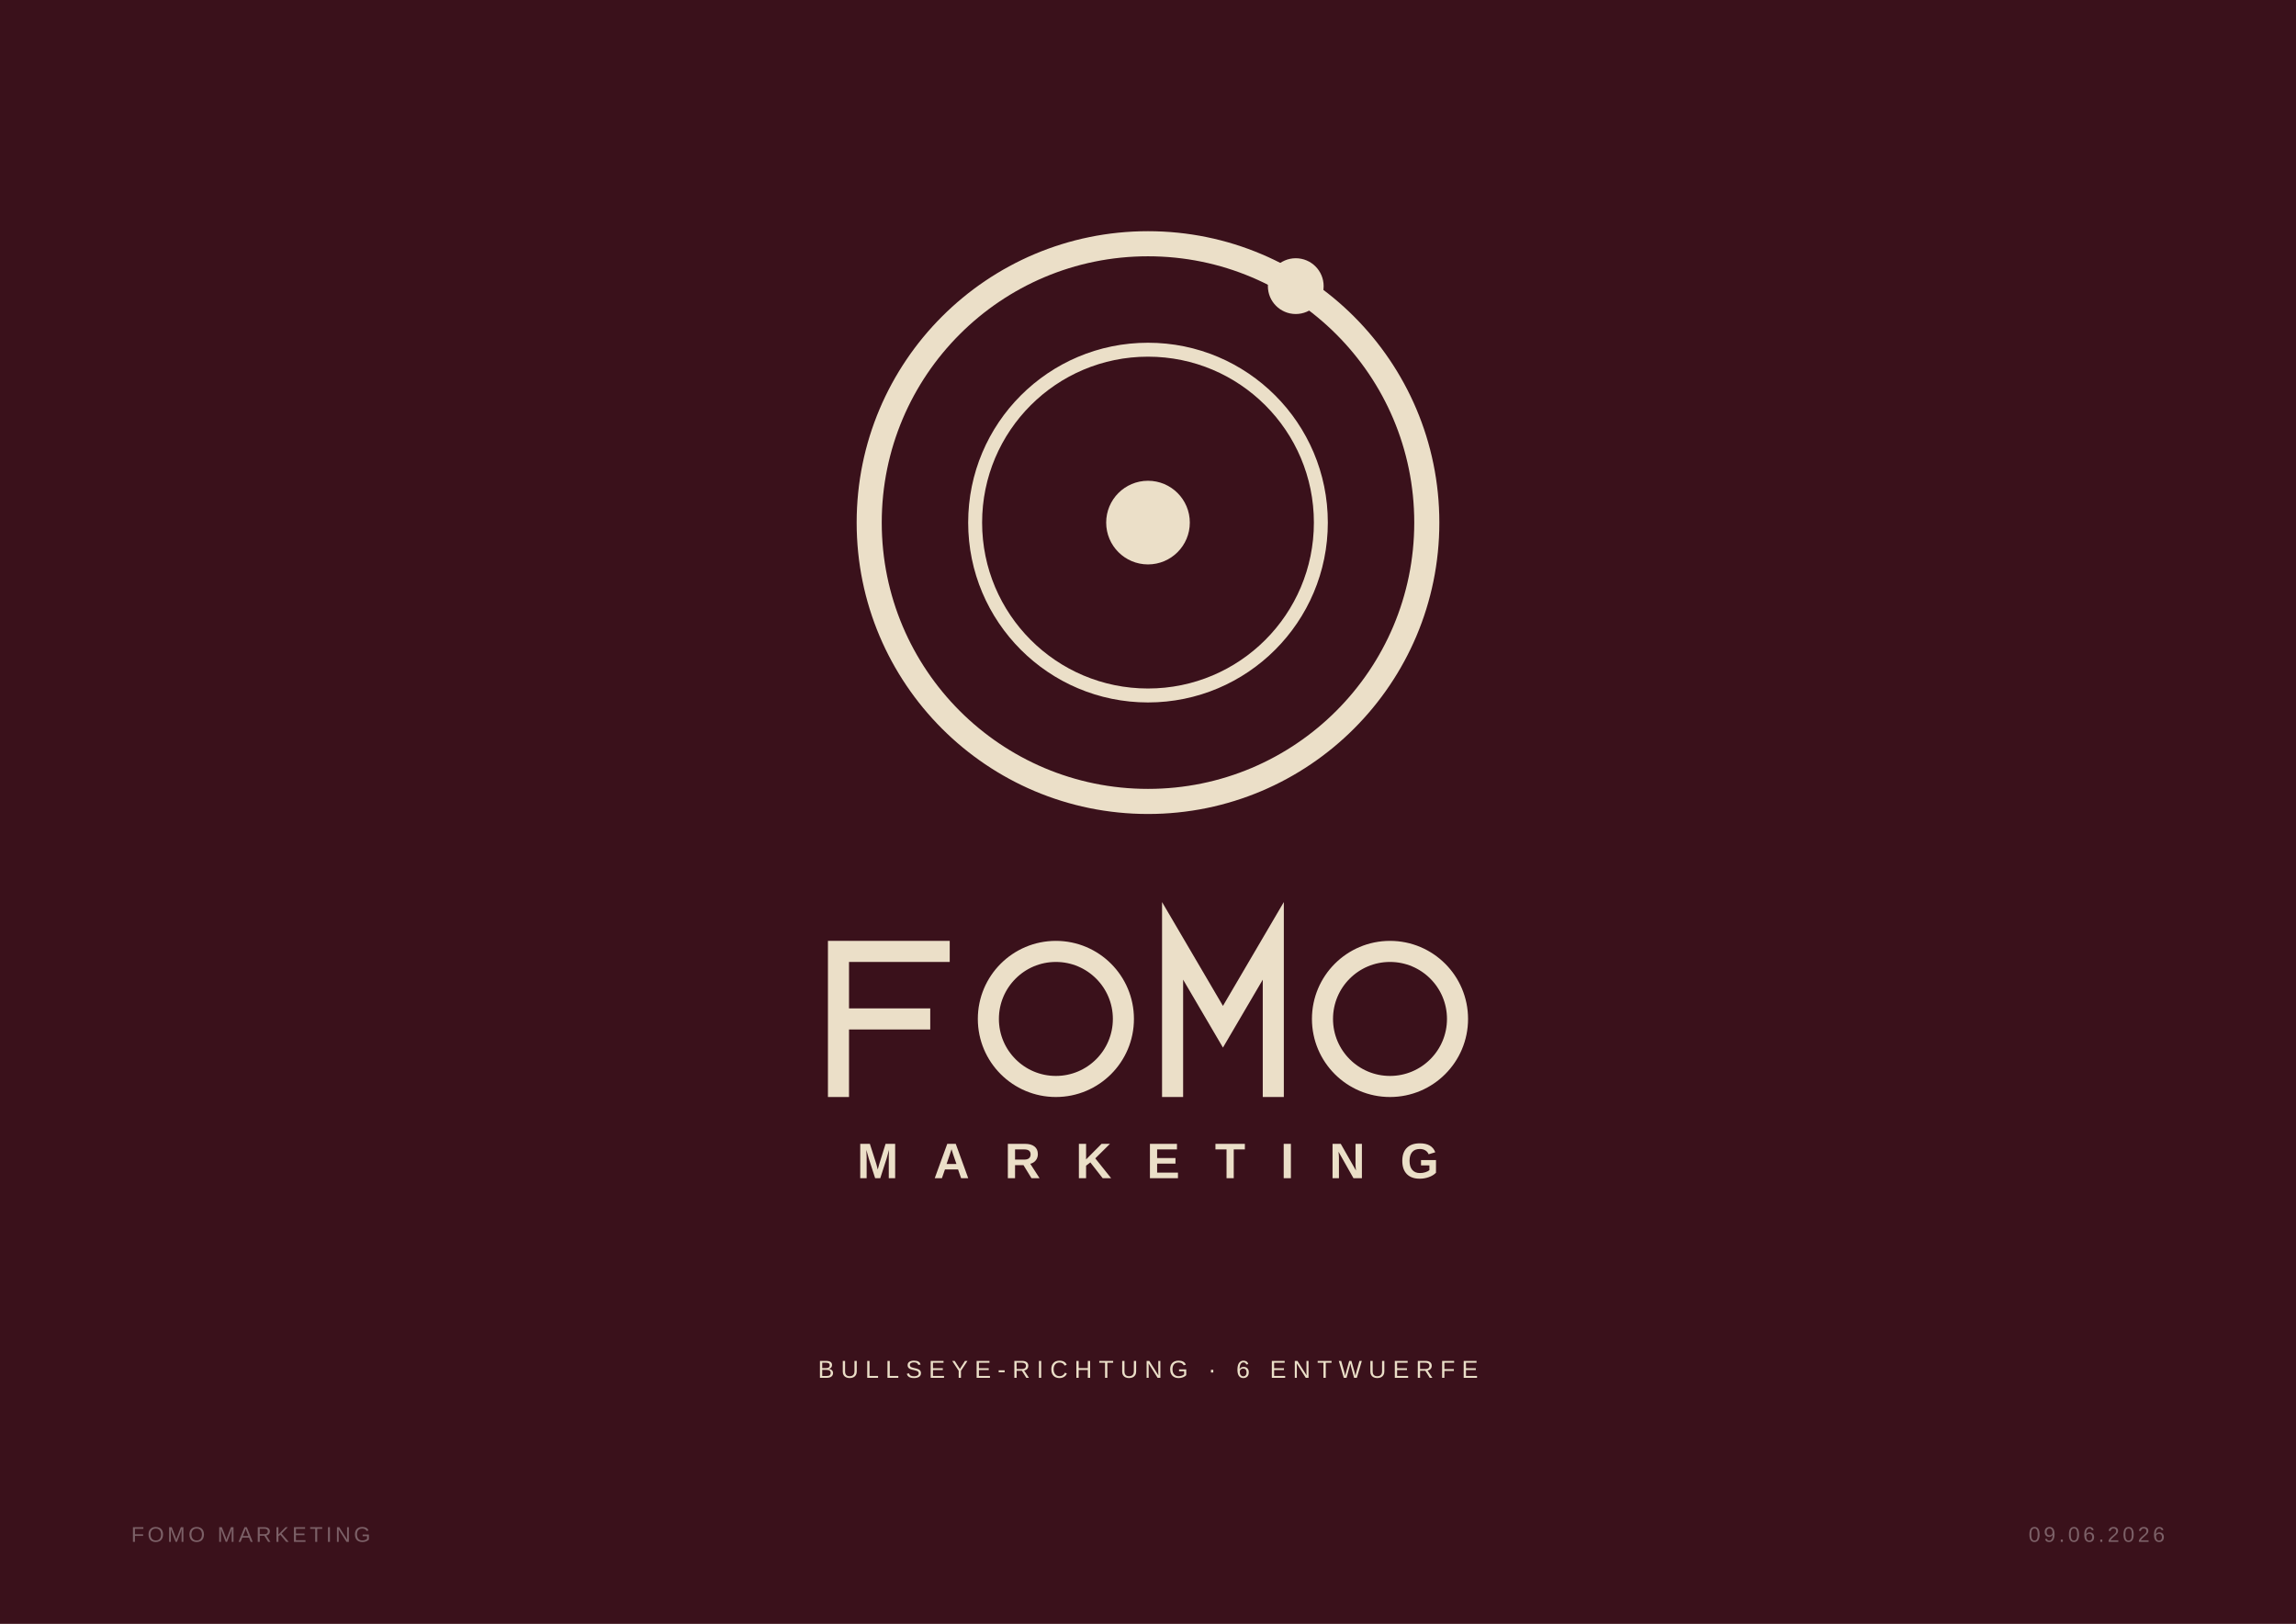
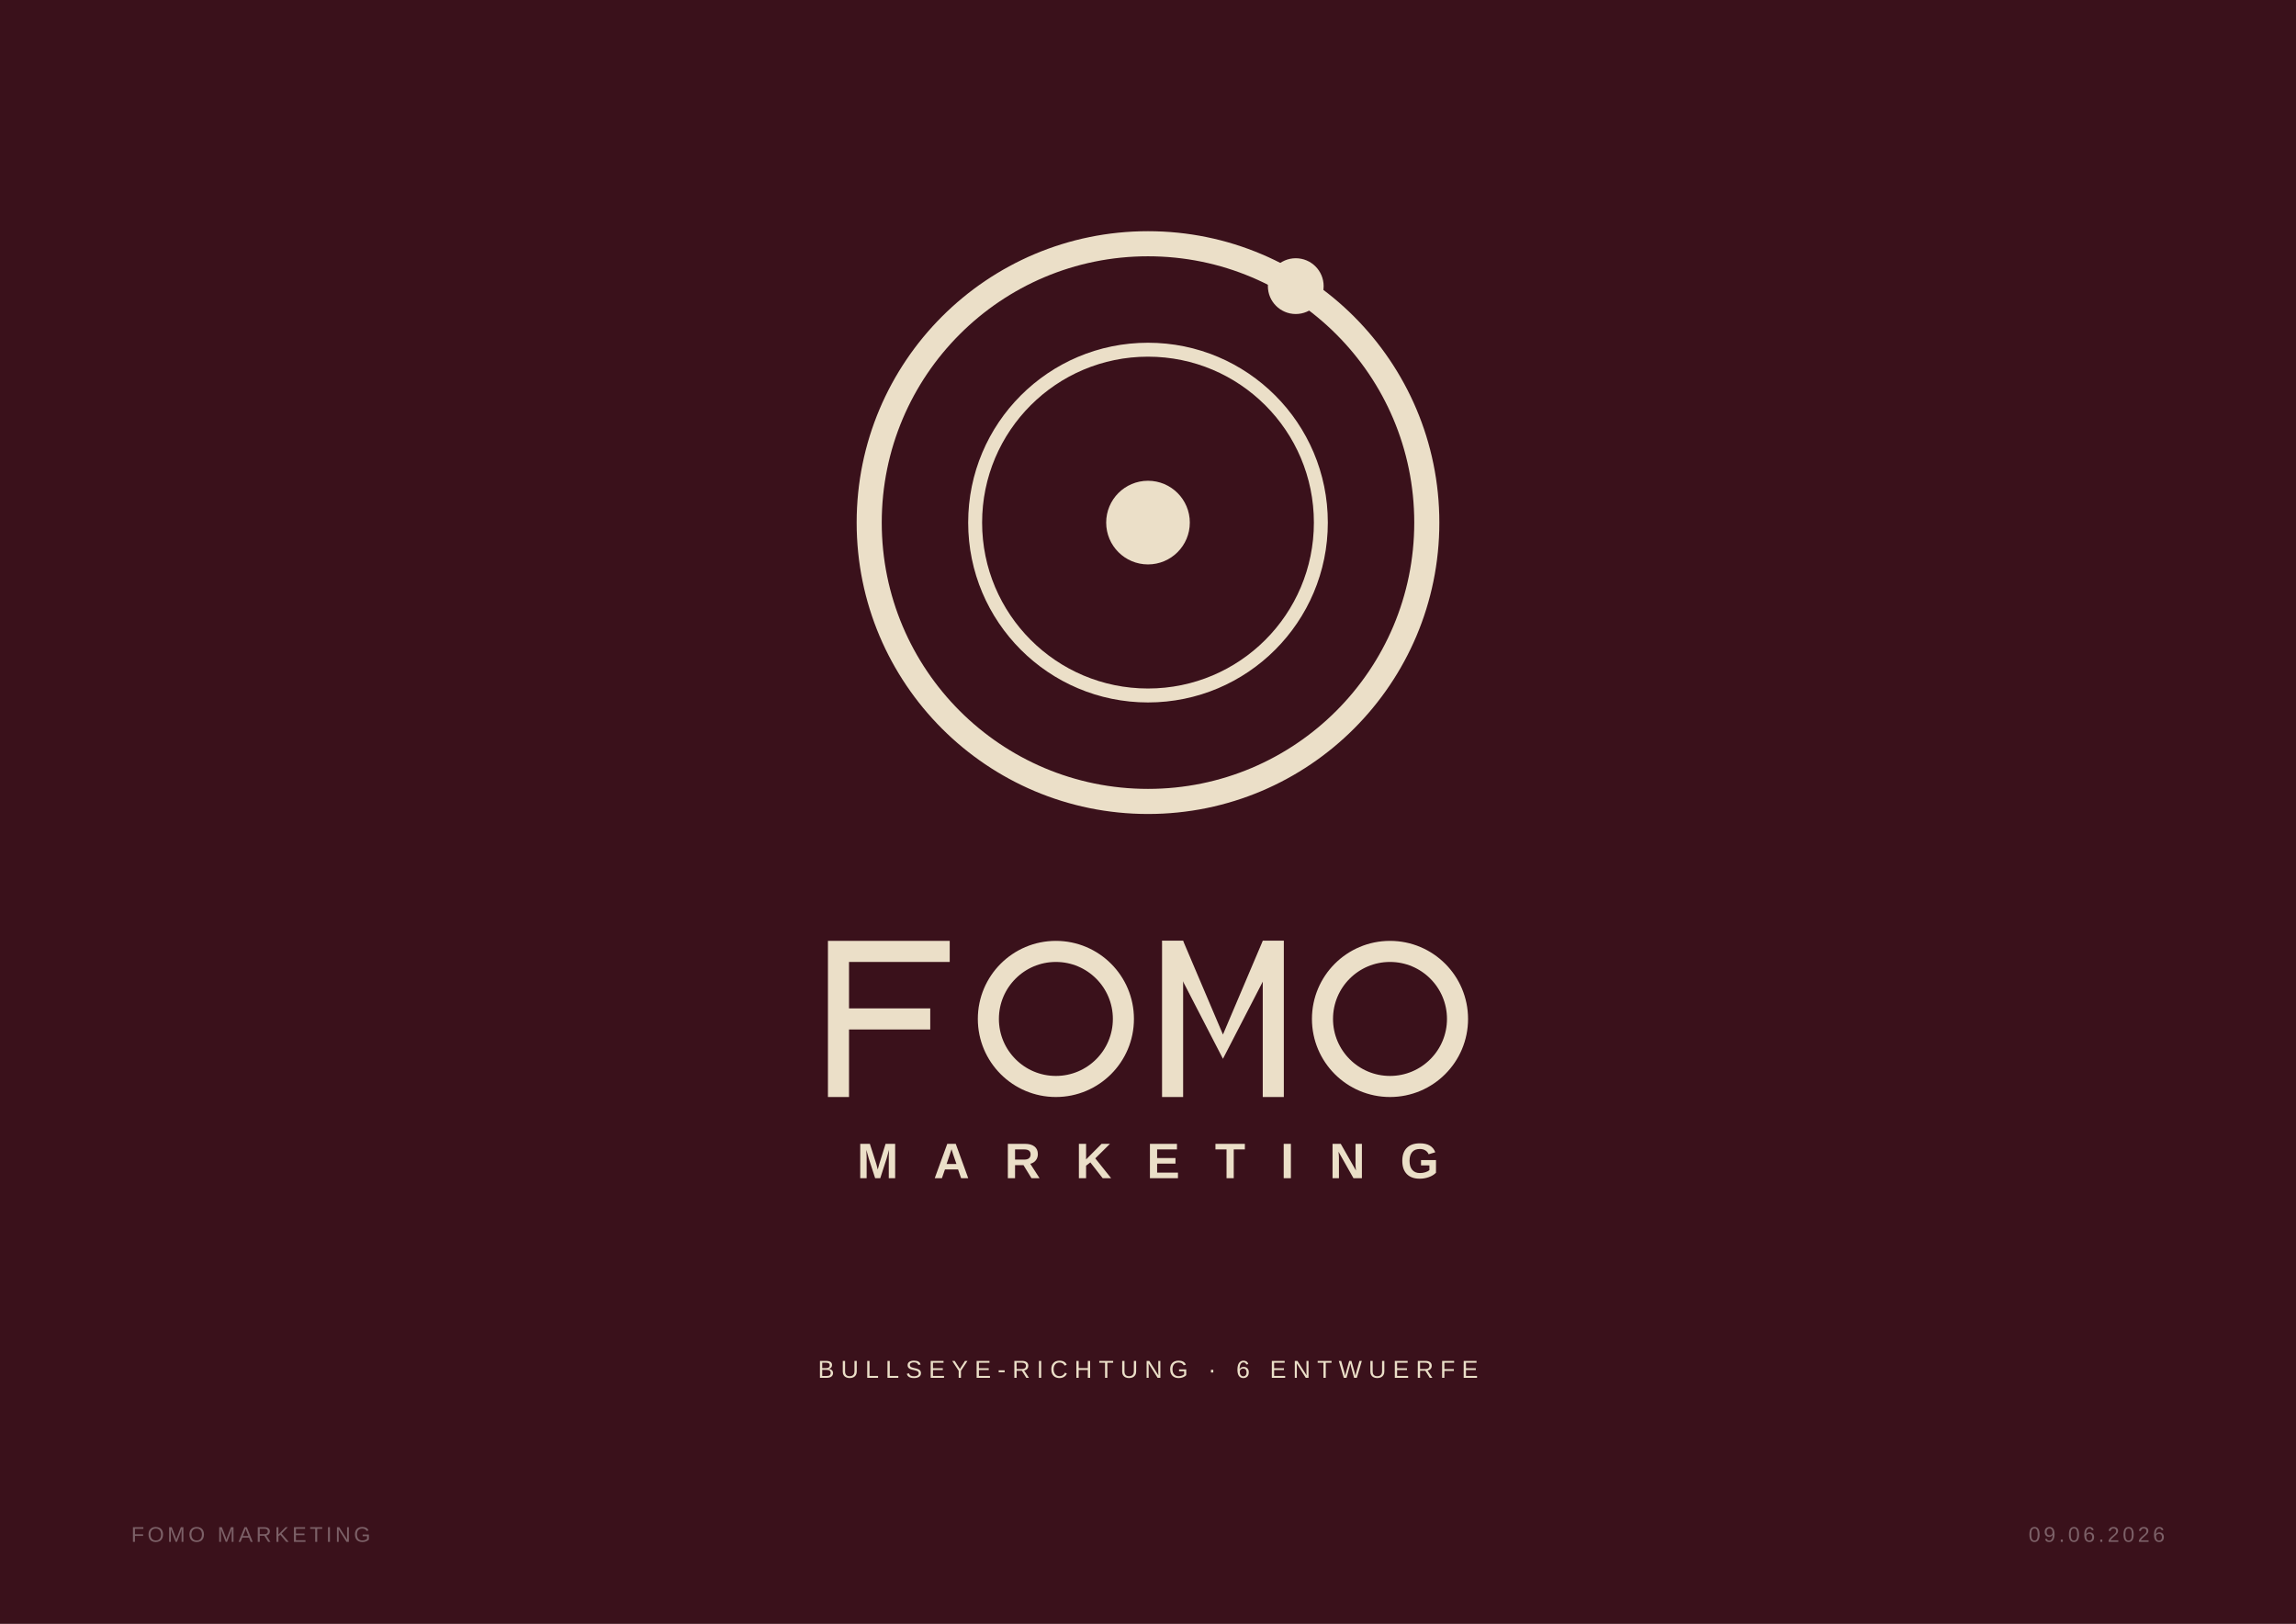
<svg xmlns="http://www.w3.org/2000/svg" width="1400" height="990" viewBox="0 0 1400 990">
  <rect width="1400" height="990" fill="#3A111B" />
  <g transform="translate(700.0 318.6) scale(1.7) translate(-700.0 -475.0)">
    <circle cx="700.0" cy="475.0" r="100.0" fill="none" stroke="#EBDFC8" stroke-width="9.0" />
    <circle cx="700.0" cy="475.0" r="62.0" fill="none" stroke="#EBDFC8" stroke-width="5.0" />
    <circle cx="700.0" cy="475.0" r="15.0" fill="#EBDFC8" />
    <circle cx="753.0" cy="390.2" r="10.0" fill="#EBDFC8" />
  </g>
  <path fill="none" stroke="#EBDFC8" stroke-width="12.85" stroke-linecap="butt" stroke-linejoin="miter" stroke-miterlimit="8" d="M 511.27 573.60 L 511.27 668.80 M 511.27 580.03 L 579.10 580.03 M 511.27 621.20 L 567.22 621.20" />
  <circle cx="643.83" cy="621.20" r="41.17" fill="none" stroke="#EBDFC8" stroke-width="12.85" stroke-linecap="butt" stroke-linejoin="miter" stroke-miterlimit="8" />
-   <path fill="none" stroke="#EBDFC8" stroke-width="12.85" stroke-linecap="butt" stroke-linejoin="miter" stroke-miterlimit="8" d="M 714.99 668.80 L 714.99 573.60 L 745.70 625.96 L 776.40 573.60 L 776.40 668.80" />
+   <rect x="708.57" y="573.60" width="12.85" height="95.20" fill="#EBDFC8" />
+   <rect x="769.97" y="573.60" width="12.85" height="95.20" fill="#EBDFC8" />
+   <path fill="#EBDFC8" d="M 708.57 573.60 L 721.42 573.60 L 745.70 630.72 L 769.97 573.60 L 782.82 573.60 L 745.70 645.50 Z" />
  <circle cx="847.56" cy="621.20" r="41.17" fill="none" stroke="#EBDFC8" stroke-width="12.85" stroke-linecap="butt" stroke-linejoin="miter" stroke-miterlimit="8" />
  <text x="700.00" y="718.30" font-family="Liberation Sans, Arial, DejaVu Sans, sans-serif" font-size="30.46" font-weight="600" letter-spacing="21.32" text-anchor="middle" fill="#EBDFC8">MARKETING</text>
  <text x="700.0" y="840" font-family="Liberation Sans, Arial, DejaVu Sans, sans-serif" font-size="15" letter-spacing="4" text-anchor="middle" fill="#EBDFC8">BULLSEYE-RICHTUNG · 6 ENTWUERFE</text>
  <text x="80" y="940" font-family="Liberation Sans, Arial, DejaVu Sans, sans-serif" font-size="13" letter-spacing="2" fill="#ffffff55">FOMO MARKETING</text>
  <text x="1320" y="940" font-family="Liberation Sans, Arial, DejaVu Sans, sans-serif" font-size="13" letter-spacing="2" text-anchor="end" fill="#ffffff55">09.06.2026</text>
</svg>
